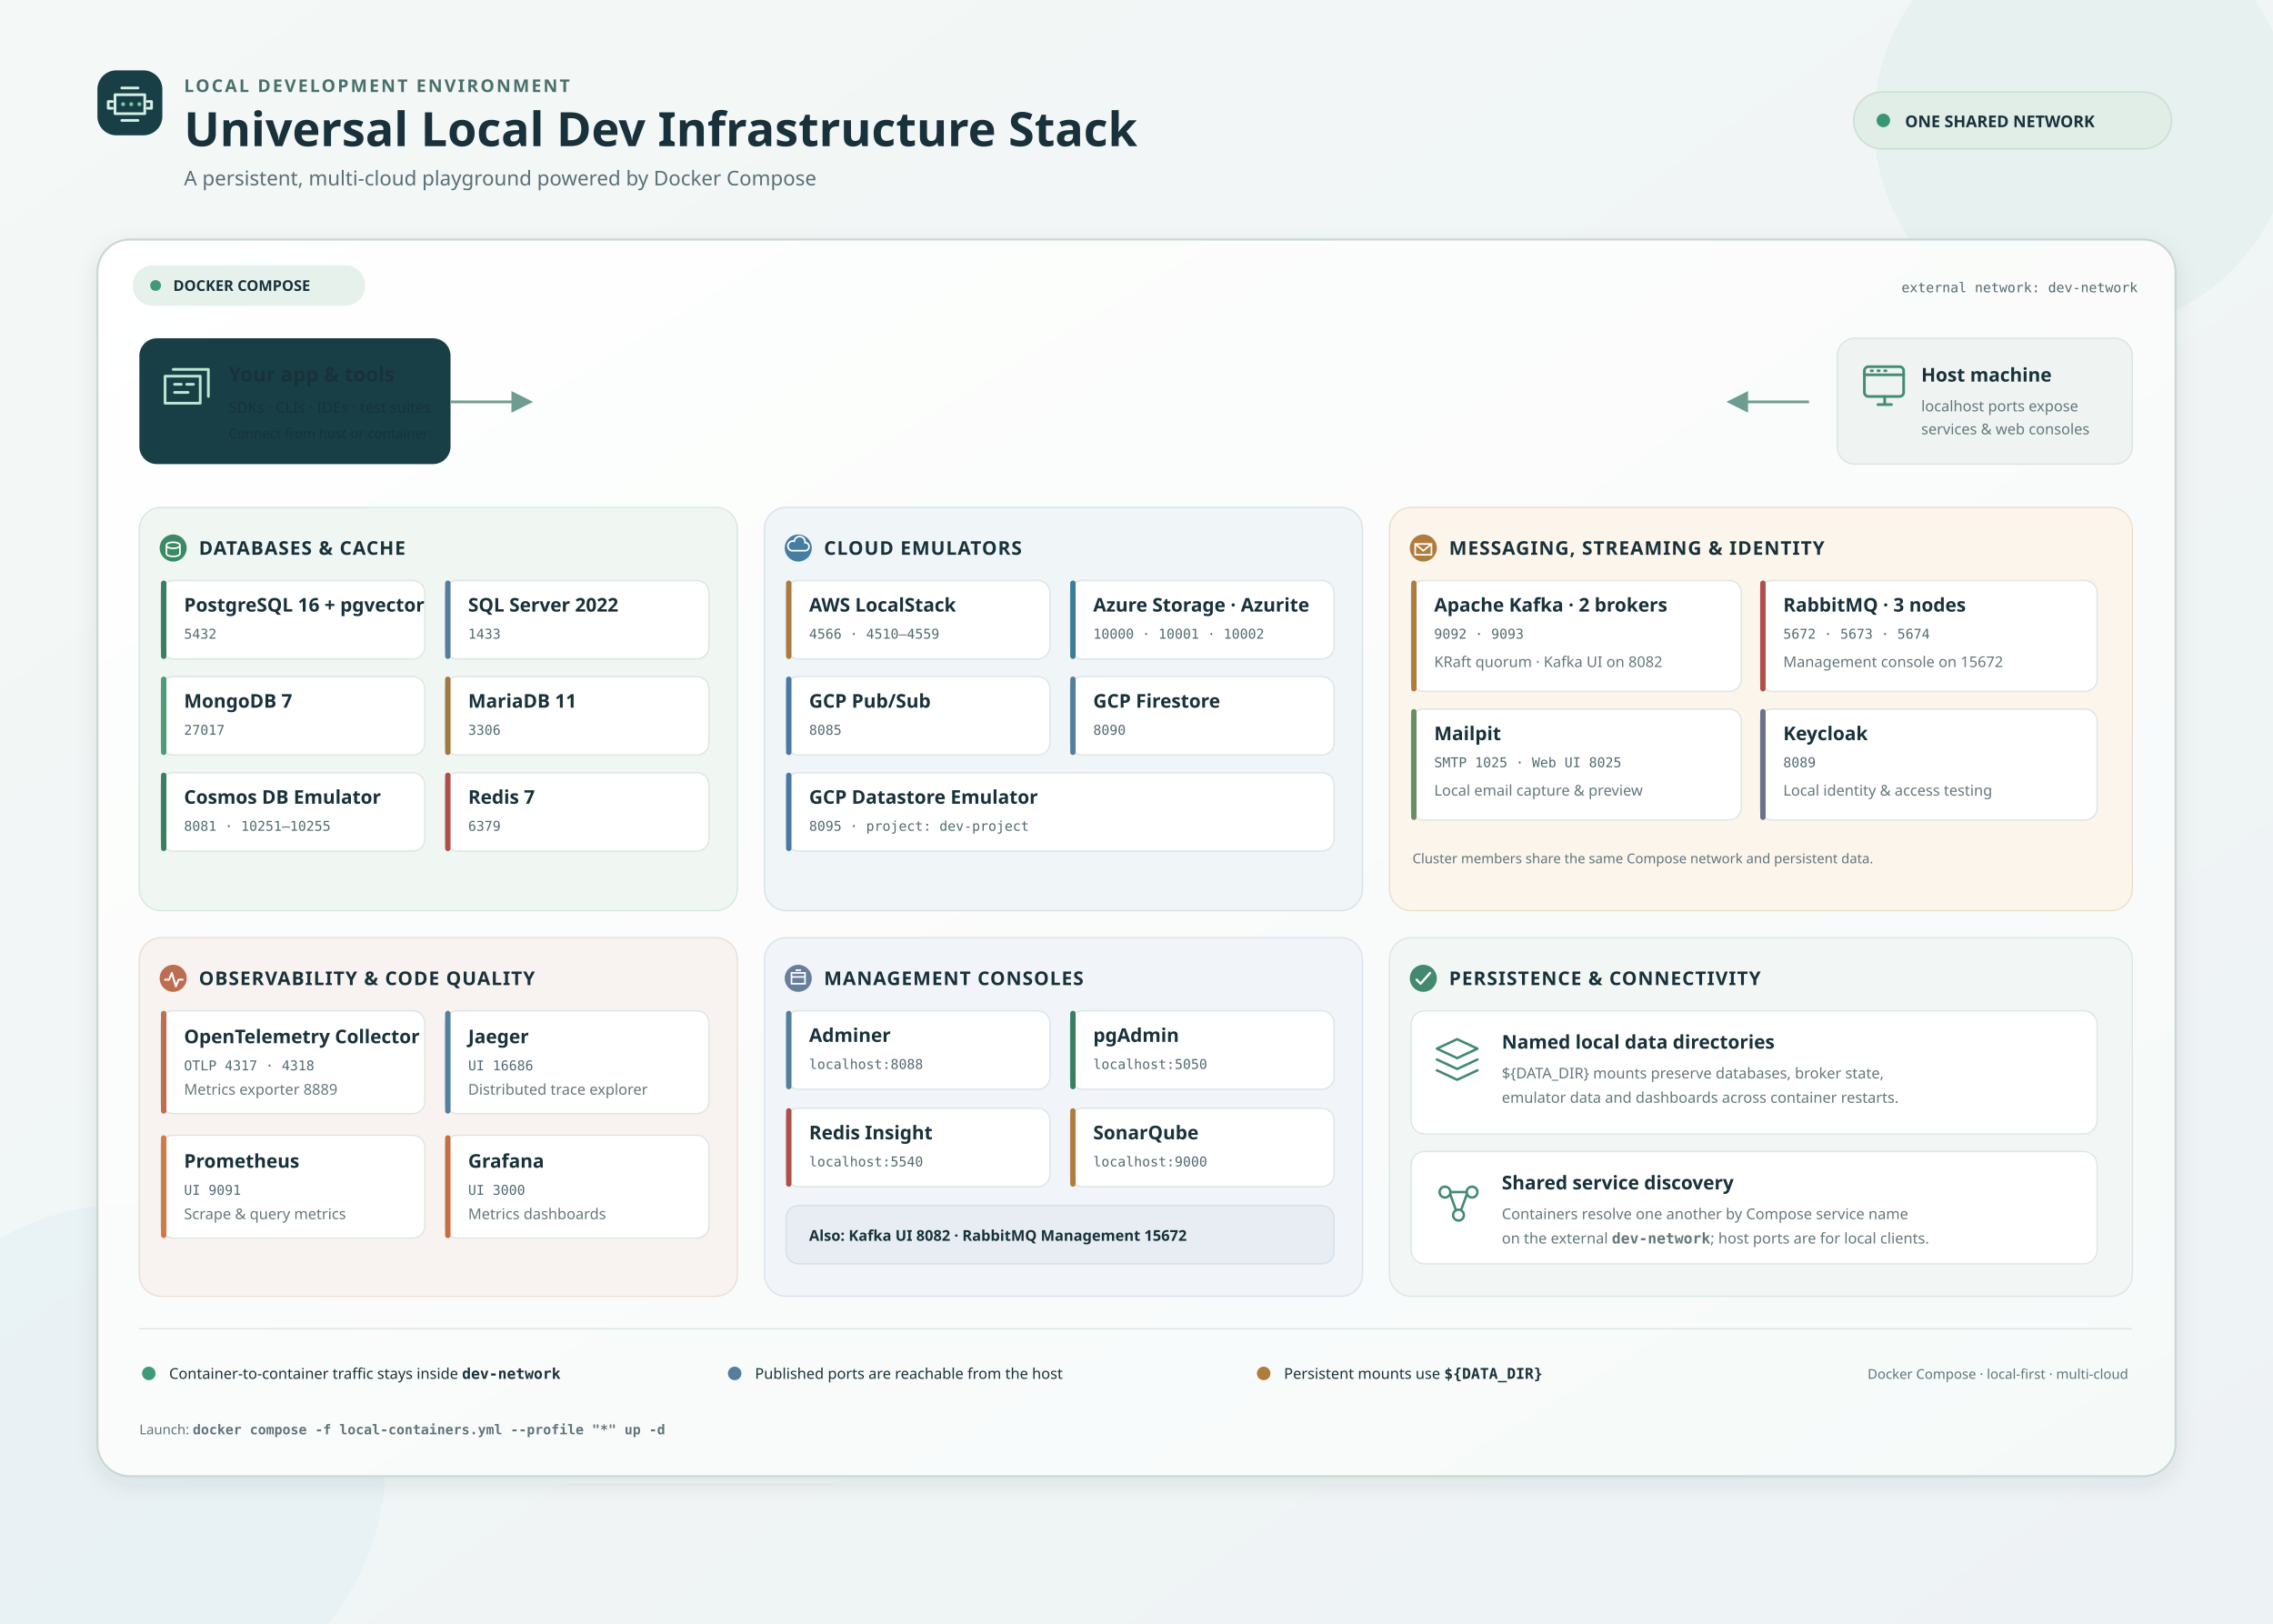
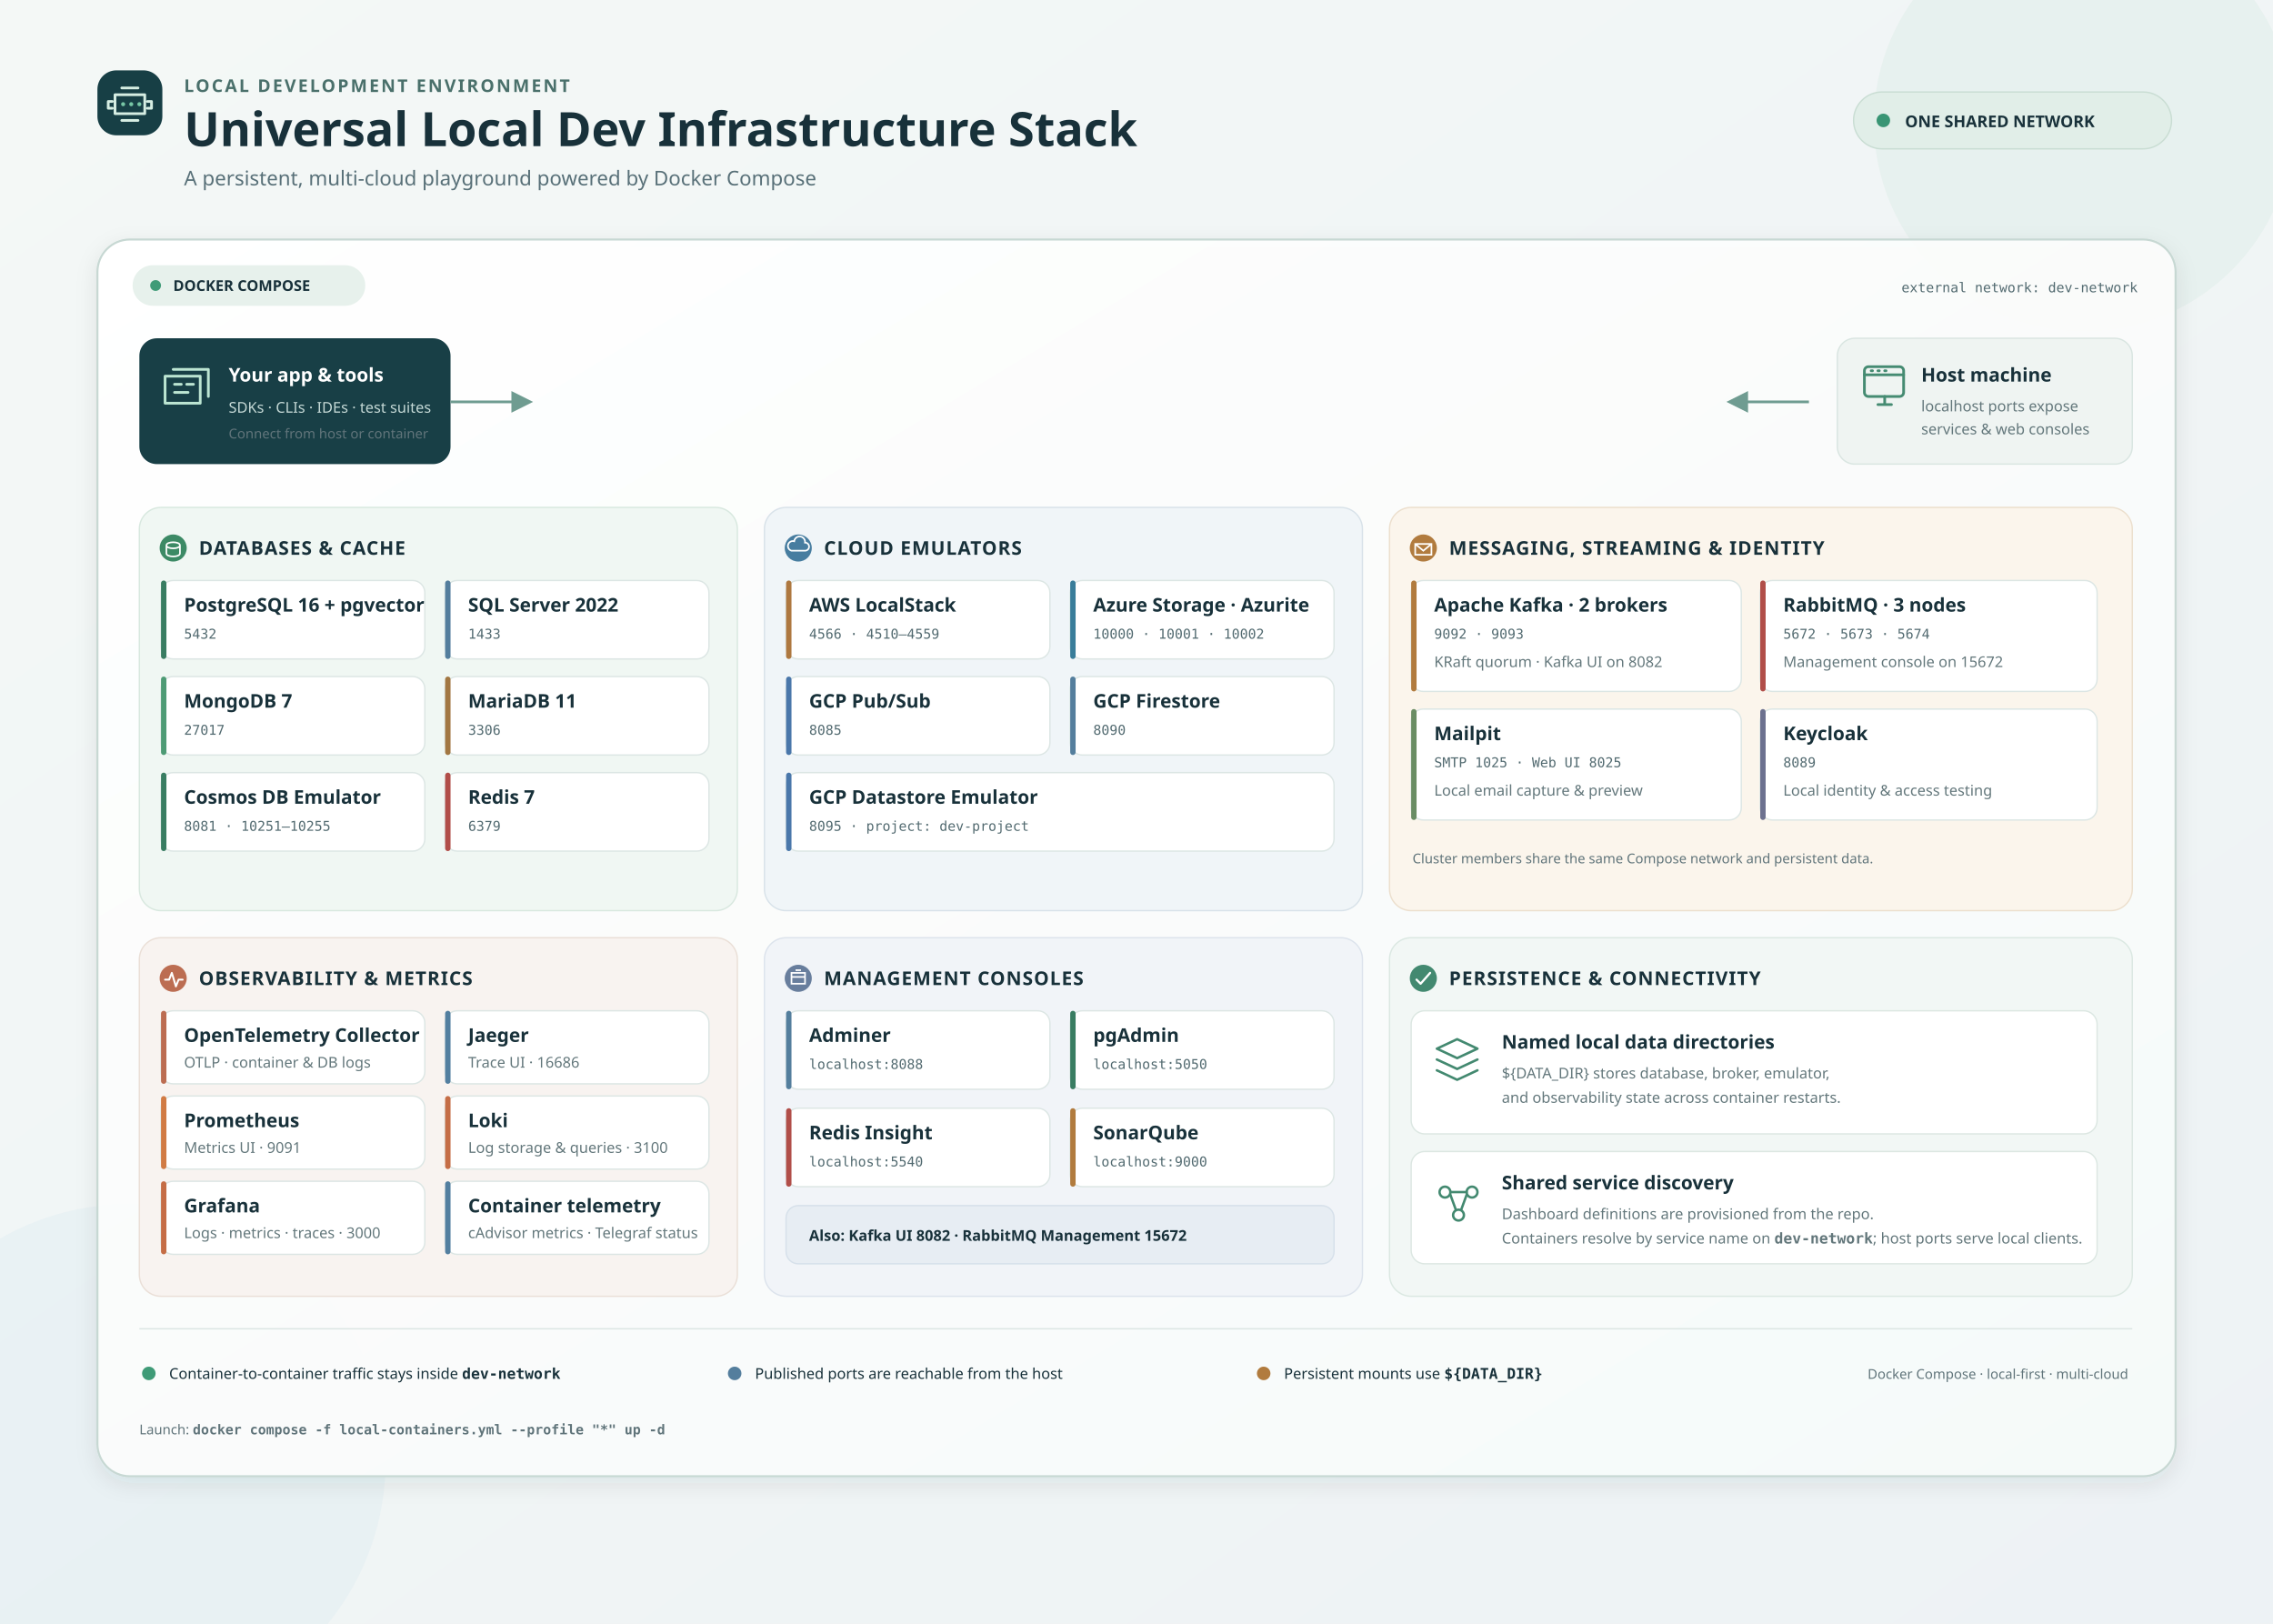
<svg xmlns="http://www.w3.org/2000/svg" viewBox="0 0 1680 1200" role="img" aria-labelledby="title desc">
  <defs>
    <linearGradient id="canvas" x1="0" y1="0" x2="1" y2="1">
      <stop offset="0" stop-color="#f4f8f6" />
      <stop offset="1" stop-color="#edf2f5" />
    </linearGradient>
    <linearGradient id="network" x1="0" y1="0" x2="1" y2="1">
      <stop offset="0" stop-color="#ffffff" stop-opacity=".96" />
      <stop offset="1" stop-color="#f7faf9" stop-opacity=".96" />
    </linearGradient>
    <filter id="shadow" x="-20%" y="-20%" width="140%" height="150%">
      <feDropShadow dx="0" dy="5" stdDeviation="8" flood-color="#203641" flood-opacity=".09" />
    </filter>
    <style>
      text { font-family: "Segoe UI", "Aptos", sans-serif; fill: #18313a; }
      .eyebrow { font-size: 13px; font-weight: 700; letter-spacing: 1.5px; fill: #4a706b; }
      .title { font-size: 35px; font-weight: 700; }
      .subtitle { font-size: 15px; fill: #587078; }
      .group-title { font-size: 14px; font-weight: 700; letter-spacing: .7px; }
      .service { font-size: 14px; font-weight: 650; }
      .detail { font-size: 11px; fill: #63777b; }
+     .inverse { fill: #fff; }
+     .inverse-detail { fill: #c5d9d6; }
      .tiny { font-size: 10px; fill: #60747a; }
      .mono { font-family: Consolas, "SFMono-Regular", monospace; font-size: 10px; fill: #526a70; }
      .node { fill: #fff; stroke: #dce6e4; stroke-width: 1; }
      .line { fill: none; stroke: #a9bfba; stroke-width: 1.5; stroke-dasharray: 5 6; }
    </style>
  </defs>
  <rect width="1680" height="1200" fill="url(#canvas)" />
  <circle cx="1540" cy="90" r="155" fill="#dcece6" opacity=".45" />
  <circle cx="95" cy="1080" r="190" fill="#deebf1" opacity=".42" />
  <g transform="translate(72 52)">
    <rect width="48" height="48" rx="14" fill="#173f45" />
    <path d="M13 18h22v14H13zM18 13h12M18 37h12M11 23h-3v5h3M37 23h3v5h-3" fill="none" stroke="#d6eee3" stroke-width="2" stroke-linecap="round" stroke-linejoin="round" />
    <circle cx="19" cy="25" r="1.5" fill="#77c6a5" />
    <circle cx="25" cy="25" r="1.5" fill="#77c6a5" />
    <circle cx="31" cy="25" r="1.5" fill="#77c6a5" />
  </g>
  <text x="136" y="68" class="eyebrow">LOCAL DEVELOPMENT ENVIRONMENT</text>
  <text x="136" y="108" class="title">Universal Local Dev Infrastructure Stack</text>
  <text x="136" y="137" class="subtitle">A persistent, multi-cloud playground powered by Docker
        Compose</text>
  <g transform="translate(1370 68)">
    <rect width="235" height="42" rx="21" fill="#e1eee8" stroke="#c9ddd3" />
    <circle cx="22" cy="21" r="5" fill="#399574" />
    <text x="38" y="26" font-size="12" font-weight="700" fill="#315d50">ONE SHARED NETWORK</text>
  </g>
  <g filter="url(#shadow)">
    <rect x="72" y="177" width="1536" height="914" rx="24" fill="url(#network)" stroke="#c7d8d3" stroke-width="1.5" />
  </g>
  <g transform="translate(98 196)">
    <rect width="172" height="30" rx="15" fill="#e7f1ec" />
    <circle cx="17" cy="15" r="4" fill="#3f9b77" />
    <text x="30" y="19" font-size="11" font-weight="700" fill="#376b57">DOCKER COMPOSE</text>
  </g>
  <text x="1580" y="216" text-anchor="end" class="mono">external network: dev-network</text>
  <g>
    <rect x="103" y="250" width="230" height="93" rx="13" fill="#183f46" />
    <g transform="translate(122 270)" fill="none" stroke="#bce5d2" stroke-width="2" stroke-linecap="round" stroke-linejoin="round">
      <path d="M0 8h26v20H0zM6 3h26v20M7 14h5m4 0h5m-14 6h10" />
    </g>
-     <text x="169" y="282" font-size="15" font-weight="700" fill="#fff">Your app &amp; tools</text>
-     <text x="169" y="305" font-size="11" fill="#c5d9d6">SDKs · CLIs · IDEs · test suites</text>
-     <text x="169" y="324" font-size="10" fill="#94b7b1">Connect from host or container</text>
+     <text x="169" y="282" class="service inverse">Your app &amp; tools</text>
+     <text x="169" y="305" class="detail inverse-detail">SDKs · CLIs · IDEs · test suites</text>
+     <text x="169" y="324" class="tiny inverse-detail">Connect from host or container</text>
    <path d="M333 297H390" stroke="#6f9c91" stroke-width="2" marker-end="url(#arrow)" />
    <rect x="1358" y="250" width="218" height="93" rx="13" fill="#eff4f2" stroke="#d9e5e1" />
    <g transform="translate(1378 270)" fill="none" stroke="#458b72" stroke-width="2" stroke-linecap="round" stroke-linejoin="round">
      <rect x="0" y="1" width="29" height="22" rx="3" />
      <path d="M0 7h29M5 4h1m4 0h1m4 0h1M10 29h10M15 23v6" />
    </g>
    <text x="1420" y="282" font-size="14" font-weight="700">Host machine</text>
    <text x="1420" y="304" class="detail">localhost ports expose</text>
    <text x="1420" y="321" class="detail">services &amp; web consoles</text>
    <path d="M1337 297h-57" stroke="#6f9c91" stroke-width="2" marker-end="url(#arrow)" />
  </g>
  <defs>
    <marker id="arrow" markerWidth="8" markerHeight="8" refX="6" refY="4" orient="auto">
      <path d="M0 0L8 4L0 8z" fill="#6f9c91" />
    </marker>
  </defs>
  <g>
    <rect x="103" y="375" width="442" height="298" rx="16" fill="#f0f7f3" stroke="#d8e8df" />
    <rect x="565" y="375" width="442" height="298" rx="16" fill="#f0f5f8" stroke="#d8e2e9" />
    <rect x="1027" y="375" width="549" height="298" rx="16" fill="#fbf5ec" stroke="#ecdfcd" />
    <rect x="103" y="693" width="442" height="265" rx="16" fill="#f8f3f0" stroke="#eadfd7" />
    <rect x="565" y="693" width="442" height="265" rx="16" fill="#f1f4f8" stroke="#dce3ec" />
    <rect x="1027" y="693" width="549" height="265" rx="16" fill="#f2f7f5" stroke="#dbe8e2" />
  </g>
  <g>
    <circle cx="128" cy="405" r="10" fill="#3c8a65" />
    <path d="M123 403c0-3 10-3 10 0v6c0 3-10 3-10 0zM123 403c0 3 10 3 10 0" fill="none" stroke="#fff" stroke-width="1.2" />
    <text x="147" y="410" class="group-title" fill="#326b50">DATABASES &amp; CACHE</text>
    <g>
      <rect x="119" y="429" width="195" height="58" rx="9" class="node" />
      <rect x="119" y="429" width="4" height="58" rx="2" fill="#397d62" />
      <text x="136" y="452" class="service">PostgreSQL 16 + pgvector</text>
      <text x="136" y="472" class="mono">5432</text>
      <rect x="329" y="429" width="195" height="58" rx="9" class="node" />
      <rect x="329" y="429" width="4" height="58" rx="2" fill="#547e9d" />
      <text x="346" y="452" class="service">SQL Server 2022</text>
      <text x="346" y="472" class="mono">1433</text>
      <rect x="119" y="500" width="195" height="58" rx="9" class="node" />
      <rect x="119" y="500" width="4" height="58" rx="2" fill="#4e9b75" />
      <text x="136" y="523" class="service">MongoDB 7</text>
      <text x="136" y="543" class="mono">27017</text>
      <rect x="329" y="500" width="195" height="58" rx="9" class="node" />
      <rect x="329" y="500" width="4" height="58" rx="2" fill="#a27742" />
      <text x="346" y="523" class="service">MariaDB 11</text>
      <text x="346" y="543" class="mono">3306</text>
      <rect x="119" y="571" width="195" height="58" rx="9" class="node" />
      <rect x="119" y="571" width="4" height="58" rx="2" fill="#397d62" />
      <text x="136" y="594" class="service">Cosmos DB Emulator</text>
      <text x="136" y="614" class="mono">8081 · 10251–10255</text>
      <rect x="329" y="571" width="195" height="58" rx="9" class="node" />
      <rect x="329" y="571" width="4" height="58" rx="2" fill="#b14e49" />
      <text x="346" y="594" class="service">Redis 7</text>
      <text x="346" y="614" class="mono">6379</text>
    </g>
  </g>
  <g>
    <circle cx="590" cy="405" r="10" fill="#477da0" />
    <path d="M585 407h10a3 3 0 0 0 0-6 4 4 0 0 0-8-1 3 3 0 0 0-2 7z" fill="none" stroke="#fff" stroke-width="1.2" />
    <text x="609" y="410" class="group-title" fill="#416f8b">CLOUD EMULATORS</text>
    <g>
      <rect x="581" y="429" width="195" height="58" rx="9" class="node" />
      <rect x="581" y="429" width="4" height="58" rx="2" fill="#ae7840" />
      <text x="598" y="452" class="service">AWS LocalStack</text>
      <text x="598" y="472" class="mono">4566 · 4510–4559</text>
      <rect x="791" y="429" width="195" height="58" rx="9" class="node" />
      <rect x="791" y="429" width="4" height="58" rx="2" fill="#397d9a" />
      <text x="808" y="452" class="service">Azure Storage · Azurite</text>
      <text x="808" y="472" class="mono">10000 · 10001 · 10002</text>
      <rect x="581" y="500" width="195" height="58" rx="9" class="node" />
      <rect x="581" y="500" width="4" height="58" rx="2" fill="#4a77aa" />
      <text x="598" y="523" class="service">GCP Pub/Sub</text>
      <text x="598" y="543" class="mono">8085</text>
      <rect x="791" y="500" width="195" height="58" rx="9" class="node" />
      <rect x="791" y="500" width="4" height="58" rx="2" fill="#547e9d" />
      <text x="808" y="523" class="service">GCP Firestore</text>
      <text x="808" y="543" class="mono">8090</text>
      <rect x="581" y="571" width="405" height="58" rx="9" class="node" />
      <rect x="581" y="571" width="4" height="58" rx="2" fill="#4a77aa" />
      <text x="598" y="594" class="service">GCP Datastore Emulator</text>
      <text x="598" y="614" class="mono">8095 · project: dev-project</text>
    </g>
  </g>
  <g>
    <circle cx="1052" cy="405" r="10" fill="#b17b3e" />
    <path d="M1046 402h12v8h-12zM1046 402l6 5 6-5" fill="none" stroke="#fff" stroke-width="1.2" />
    <text x="1071" y="410" class="group-title" fill="#8c622f">MESSAGING, STREAMING &amp;
            IDENTITY</text>
    <g>
      <rect x="1043" y="429" width="244" height="82" rx="9" class="node" />
      <rect x="1043" y="429" width="4" height="82" rx="2" fill="#b17b3e" />
      <text x="1060" y="452" class="service">Apache Kafka · 2 brokers</text>
      <text x="1060" y="472" class="mono">9092 · 9093</text>
      <text x="1060" y="493" class="detail">KRaft quorum · Kafka UI on 8082</text>
      <rect x="1301" y="429" width="249" height="82" rx="9" class="node" />
      <rect x="1301" y="429" width="4" height="82" rx="2" fill="#b14e49" />
      <text x="1318" y="452" class="service">RabbitMQ · 3 nodes</text>
      <text x="1318" y="472" class="mono">5672 · 5673 · 5674</text>
      <text x="1318" y="493" class="detail">Management console on 15672</text>
      <rect x="1043" y="524" width="244" height="82" rx="9" class="node" />
      <rect x="1043" y="524" width="4" height="82" rx="2" fill="#6a8d64" />
      <text x="1060" y="547" class="service">Mailpit</text>
      <text x="1060" y="567" class="mono">SMTP 1025 · Web UI 8025</text>
      <text x="1060" y="588" class="detail">Local email capture &amp; preview</text>
      <rect x="1301" y="524" width="249" height="82" rx="9" class="node" />
      <rect x="1301" y="524" width="4" height="82" rx="2" fill="#6c718f" />
      <text x="1318" y="547" class="service">Keycloak</text>
      <text x="1318" y="567" class="mono">8089</text>
      <text x="1318" y="588" class="detail">Local identity &amp; access testing</text>
    </g>
    <text x="1044" y="638" class="tiny">Cluster members share the same Compose network and
            persistent data.</text>
  </g>
  <g>
    <circle cx="128" cy="723" r="10" fill="#bc6d52" />
    <path d="M122 724h3l2-5 3 10 2-5h3" fill="none" stroke="#fff" stroke-width="1.4" stroke-linecap="round" stroke-linejoin="round" />
-     <text x="147" y="728" class="group-title" fill="#92543f">OBSERVABILITY &amp; CODE QUALITY</text>
-     <g>
-       <rect x="119" y="747" width="195" height="76" rx="9" class="node" />
-       <rect x="119" y="747" width="4" height="76" rx="2" fill="#bc6d52" />
-       <text x="136" y="771" class="service">OpenTelemetry Collector</text>
-       <text x="136" y="791" class="mono">OTLP 4317 · 4318</text>
-       <text x="136" y="809" class="detail">Metrics exporter 8889</text>
-       <rect x="329" y="747" width="195" height="76" rx="9" class="node" />
-       <rect x="329" y="747" width="4" height="76" rx="2" fill="#537fa0" />
-       <text x="346" y="771" class="service">Jaeger</text>
-       <text x="346" y="791" class="mono">UI 16686</text>
-       <text x="346" y="809" class="detail">Distributed trace explorer</text>
-       <rect x="119" y="839" width="195" height="76" rx="9" class="node" />
-       <rect x="119" y="839" width="4" height="76" rx="2" fill="#d17b44" />
-       <text x="136" y="863" class="service">Prometheus</text>
-       <text x="136" y="883" class="mono">UI 9091</text>
-       <text x="136" y="901" class="detail">Scrape &amp; query metrics</text>
-       <rect x="329" y="839" width="195" height="76" rx="9" class="node" />
-       <rect x="329" y="839" width="4" height="76" rx="2" fill="#c56d46" />
-       <text x="346" y="863" class="service">Grafana</text>
-       <text x="346" y="883" class="mono">UI 3000</text>
-       <text x="346" y="901" class="detail">Metrics dashboards</text>
+     <text x="147" y="728" class="group-title" fill="#92543f">OBSERVABILITY &amp; METRICS</text>
+     <g>
+       <rect x="119" y="747" width="195" height="54" rx="9" class="node" />
+       <rect x="119" y="747" width="4" height="54" rx="2" fill="#bc6d52" />
+       <text x="136" y="770" class="service">OpenTelemetry Collector</text>
+       <text x="136" y="789" class="detail">OTLP · container &amp; DB logs</text>
+       <rect x="329" y="747" width="195" height="54" rx="9" class="node" />
+       <rect x="329" y="747" width="4" height="54" rx="2" fill="#537fa0" />
+       <text x="346" y="770" class="service">Jaeger</text>
+       <text x="346" y="789" class="detail">Trace UI · 16686</text>
+       <rect x="119" y="810" width="195" height="54" rx="9" class="node" />
+       <rect x="119" y="810" width="4" height="54" rx="2" fill="#d17b44" />
+       <text x="136" y="833" class="service">Prometheus</text>
+       <text x="136" y="852" class="detail">Metrics UI · 9091</text>
+       <rect x="329" y="810" width="195" height="54" rx="9" class="node" />
+       <rect x="329" y="810" width="4" height="54" rx="2" fill="#c56d46" />
+       <text x="346" y="833" class="service">Loki</text>
+       <text x="346" y="852" class="detail">Log storage &amp; queries · 3100</text>
+       <rect x="119" y="873" width="195" height="54" rx="9" class="node" />
+       <rect x="119" y="873" width="4" height="54" rx="2" fill="#c56d46" />
+       <text x="136" y="896" class="service">Grafana</text>
+       <text x="136" y="915" class="detail">Logs · metrics · traces · 3000</text>
+       <rect x="329" y="873" width="195" height="54" rx="9" class="node" />
+       <rect x="329" y="873" width="4" height="54" rx="2" fill="#537fa0" />
+       <text x="346" y="896" class="service">Container telemetry</text>
+       <text x="346" y="915" class="detail">cAdvisor metrics · Telegraf status</text>
    </g>
  </g>
  <g>
    <circle cx="590" cy="723" r="10" fill="#687e9d" />
    <path d="M585 719h10v8h-10zM585 722h10M588 717h4" fill="none" stroke="#fff" stroke-width="1.2" />
    <text x="609" y="728" class="group-title" fill="#536986">MANAGEMENT CONSOLES</text>
    <g>
      <rect x="581" y="747" width="195" height="58" rx="9" class="node" />
      <rect x="581" y="747" width="4" height="58" rx="2" fill="#547e9d" />
      <text x="598" y="770" class="service">Adminer</text>
      <text x="598" y="790" class="mono">localhost:8088</text>
      <rect x="791" y="747" width="195" height="58" rx="9" class="node" />
      <rect x="791" y="747" width="4" height="58" rx="2" fill="#397d62" />
      <text x="808" y="770" class="service">pgAdmin</text>
      <text x="808" y="790" class="mono">localhost:5050</text>
      <rect x="581" y="819" width="195" height="58" rx="9" class="node" />
      <rect x="581" y="819" width="4" height="58" rx="2" fill="#b14e49" />
      <text x="598" y="842" class="service">Redis Insight</text>
      <text x="598" y="862" class="mono">localhost:5540</text>
      <rect x="791" y="819" width="195" height="58" rx="9" class="node" />
      <rect x="791" y="819" width="4" height="58" rx="2" fill="#b17b3e" />
      <text x="808" y="842" class="service">SonarQube</text>
      <text x="808" y="862" class="mono">localhost:9000</text>
      <rect x="581" y="891" width="405" height="43" rx="9" fill="#e7edf3" stroke="#d6e0ea" />
      <text x="598" y="917" font-size="11" font-weight="650" fill="#536986">Also: Kafka UI
                8082 · RabbitMQ Management 15672</text>
    </g>
  </g>
  <g>
    <circle cx="1052" cy="723" r="10" fill="#438970" />
    <path d="M1047 724l3 3 7-8" fill="none" stroke="#fff" stroke-width="1.6" stroke-linecap="round" stroke-linejoin="round" />
    <text x="1071" y="728" class="group-title" fill="#376d59">PERSISTENCE &amp; CONNECTIVITY</text>
    <rect x="1043" y="747" width="507" height="91" rx="10" fill="#fff" stroke="#dce7e2" />
    <g transform="translate(1062 770)" fill="none" stroke="#438970" stroke-width="1.8" stroke-linecap="round" stroke-linejoin="round">
      <path d="M0 5l15-7 15 7-15 7zM0 13l15 7 15-7M0 21l15 7 15-7" />
    </g>
    <text x="1110" y="775" class="service">Named local data directories</text>
-     <text x="1110" y="797" class="detail">${DATA_DIR} mounts preserve databases, broker state,</text>
-     <text x="1110" y="815" class="detail">emulator data and dashboards across container
-             restarts.</text>
+     <text x="1110" y="797" class="detail">${DATA_DIR} stores database, broker, emulator,</text>
+     <text x="1110" y="815" class="detail">and observability state across container restarts.</text>
    <rect x="1043" y="851" width="507" height="83" rx="10" fill="#fff" stroke="#dce7e2" />
    <g transform="translate(1063 873)" fill="none" stroke="#438970" stroke-width="1.8" stroke-linecap="round" stroke-linejoin="round">
      <circle cx="5" cy="8" r="4" />
      <circle cx="25" cy="8" r="4" />
      <circle cx="15" cy="25" r="4" />
      <path d="M9 10l4 11m8-11l-4 11M9 8h12" />
    </g>
    <text x="1110" y="879" class="service">Shared service discovery</text>
-     <text x="1110" y="901" class="detail">Containers resolve one another by Compose service name</text>
-     <text x="1110" y="919" class="detail">on the external <tspan font-family="Consolas" font-weight="700">dev-network</tspan>; host ports are for local clients.</text>
+     <text x="1110" y="901" class="detail">Dashboard definitions are provisioned from the repo.</text>
+     <text x="1110" y="919" class="detail">Containers resolve by service name on <tspan font-family="Consolas" font-weight="700">dev-network</tspan>; host ports serve local
+             clients.</text>
  </g>
  <path d="M103 982H1576" stroke="#dce6e3" stroke-width="1" />
  <g transform="translate(103 1008)">
    <circle cx="7" cy="7" r="5" fill="#3f9b77" />
    <text x="22" y="11" font-size="11" fill="#587078">Container-to-container traffic stays
            inside <tspan font-family="Consolas" font-weight="700">dev-network</tspan>
    </text>
    <circle cx="440" cy="7" r="5" fill="#547e9d" />
    <text x="455" y="11" font-size="11" fill="#587078">Published ports are reachable from the
            host</text>
    <circle cx="831" cy="7" r="5" fill="#b17b3e" />
    <text x="846" y="11" font-size="11" fill="#587078">Persistent mounts use <tspan font-family="Consolas" font-weight="700">${DATA_DIR}</tspan>
    </text>
    <text x="1470" y="11" text-anchor="end" class="tiny">Docker Compose · local-first ·
            multi-cloud</text>
  </g>
  <text x="103" y="1060" class="tiny">Launch: <tspan font-family="Consolas" font-weight="700">docker
        compose -f local-containers.yml --profile "*" up -d</tspan>
  </text>
</svg>
